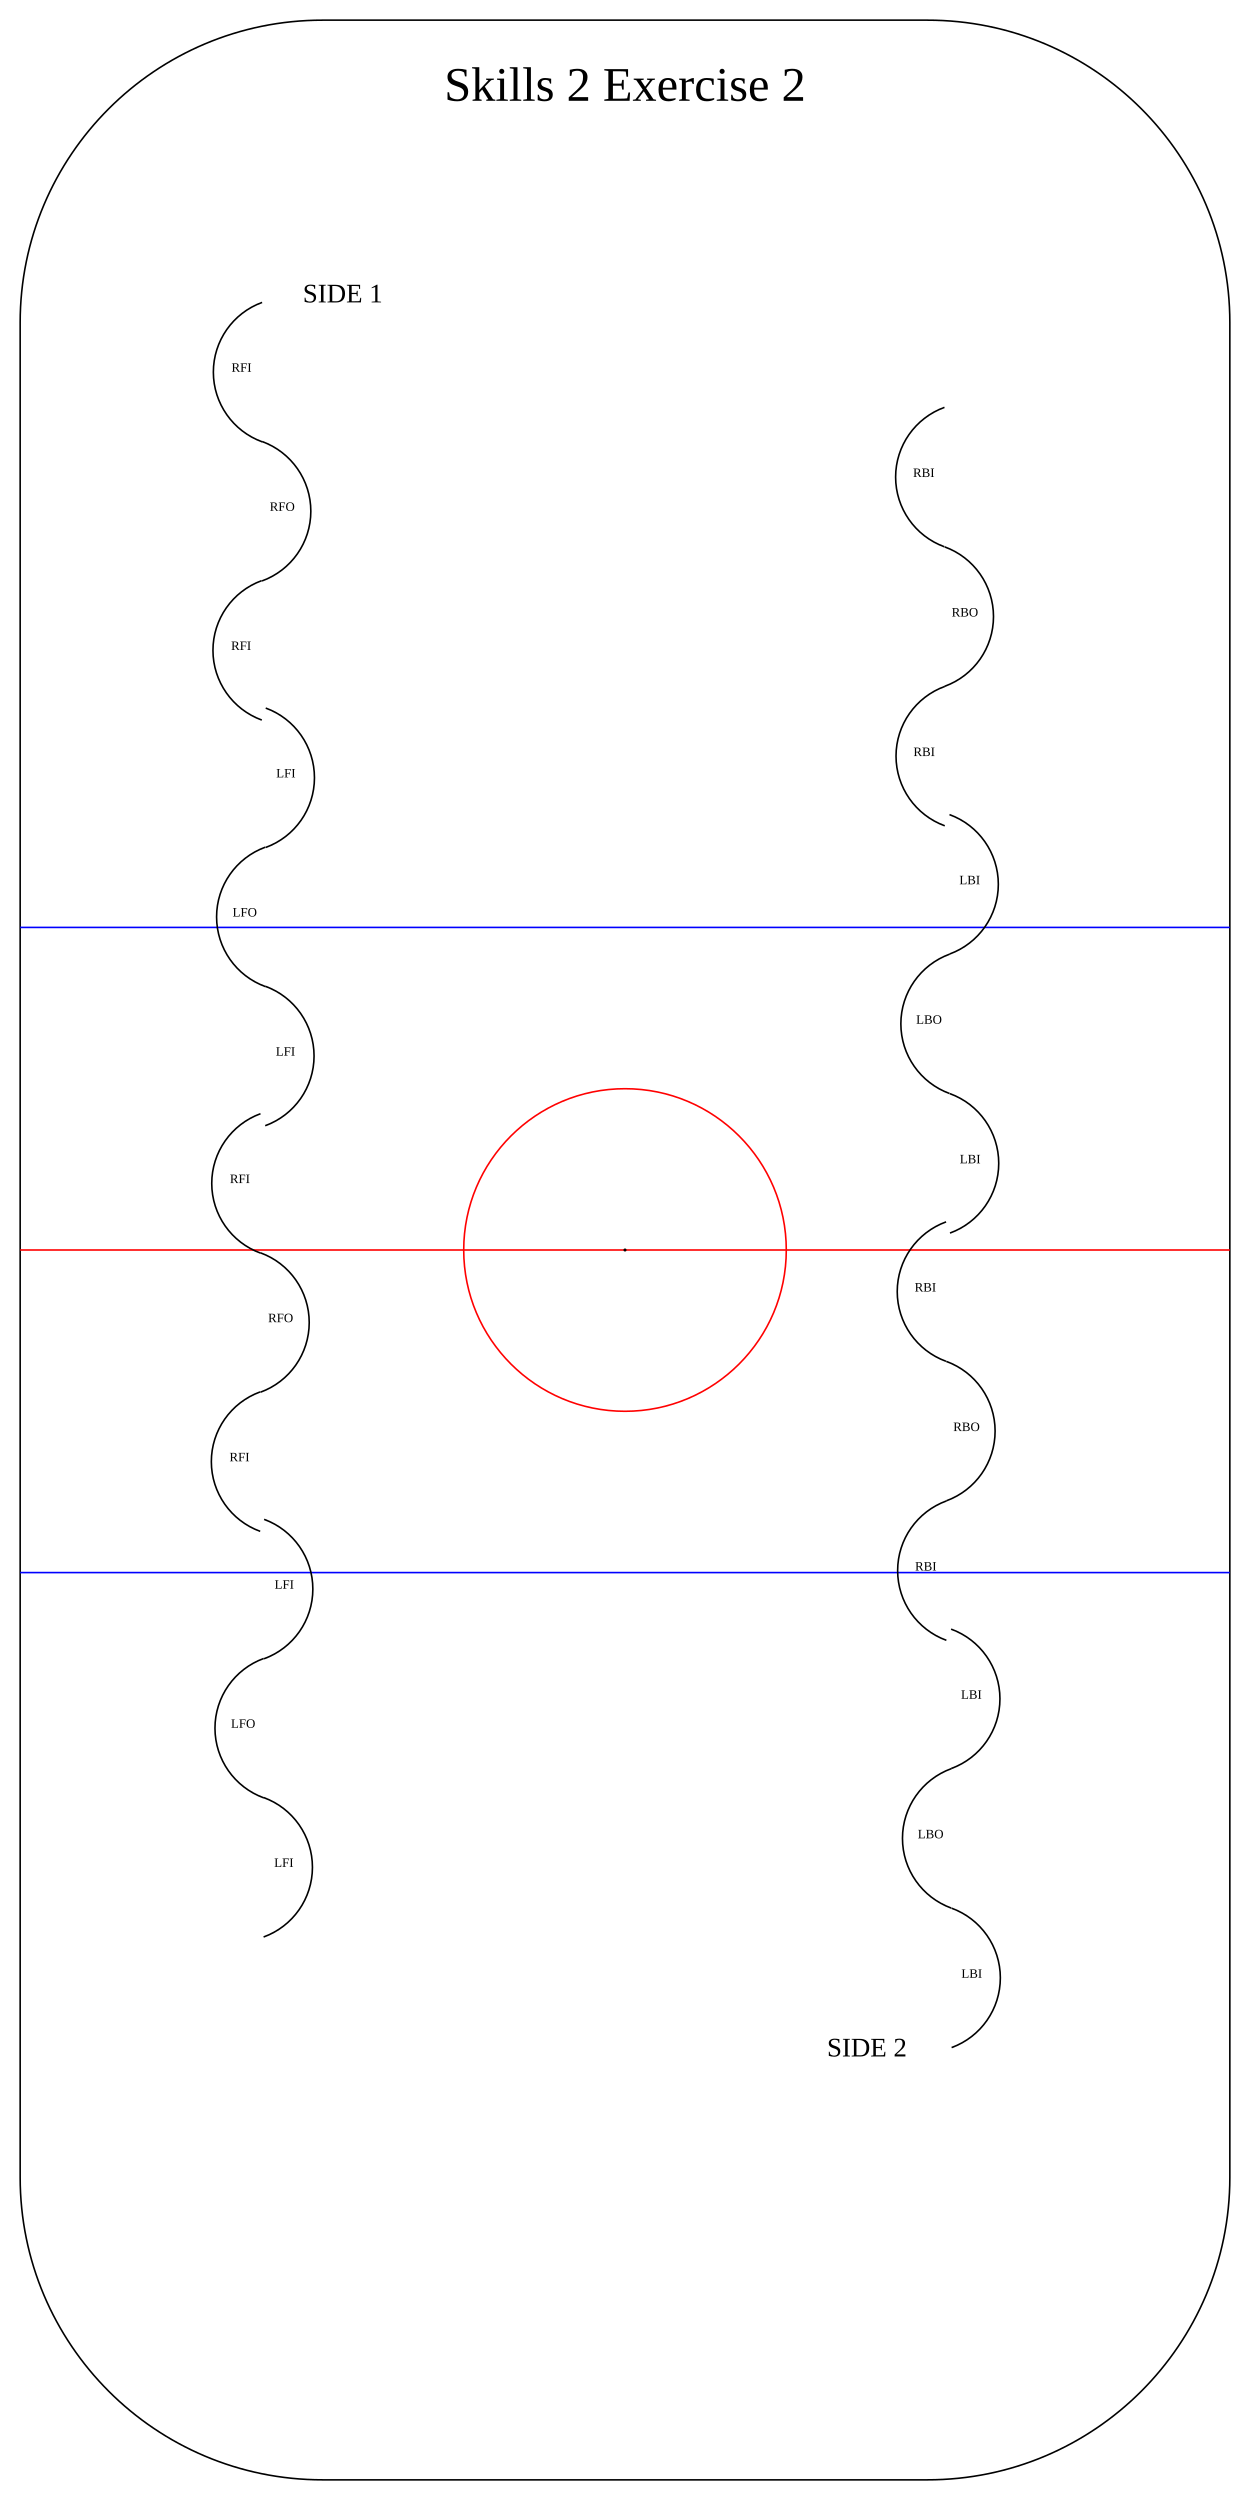
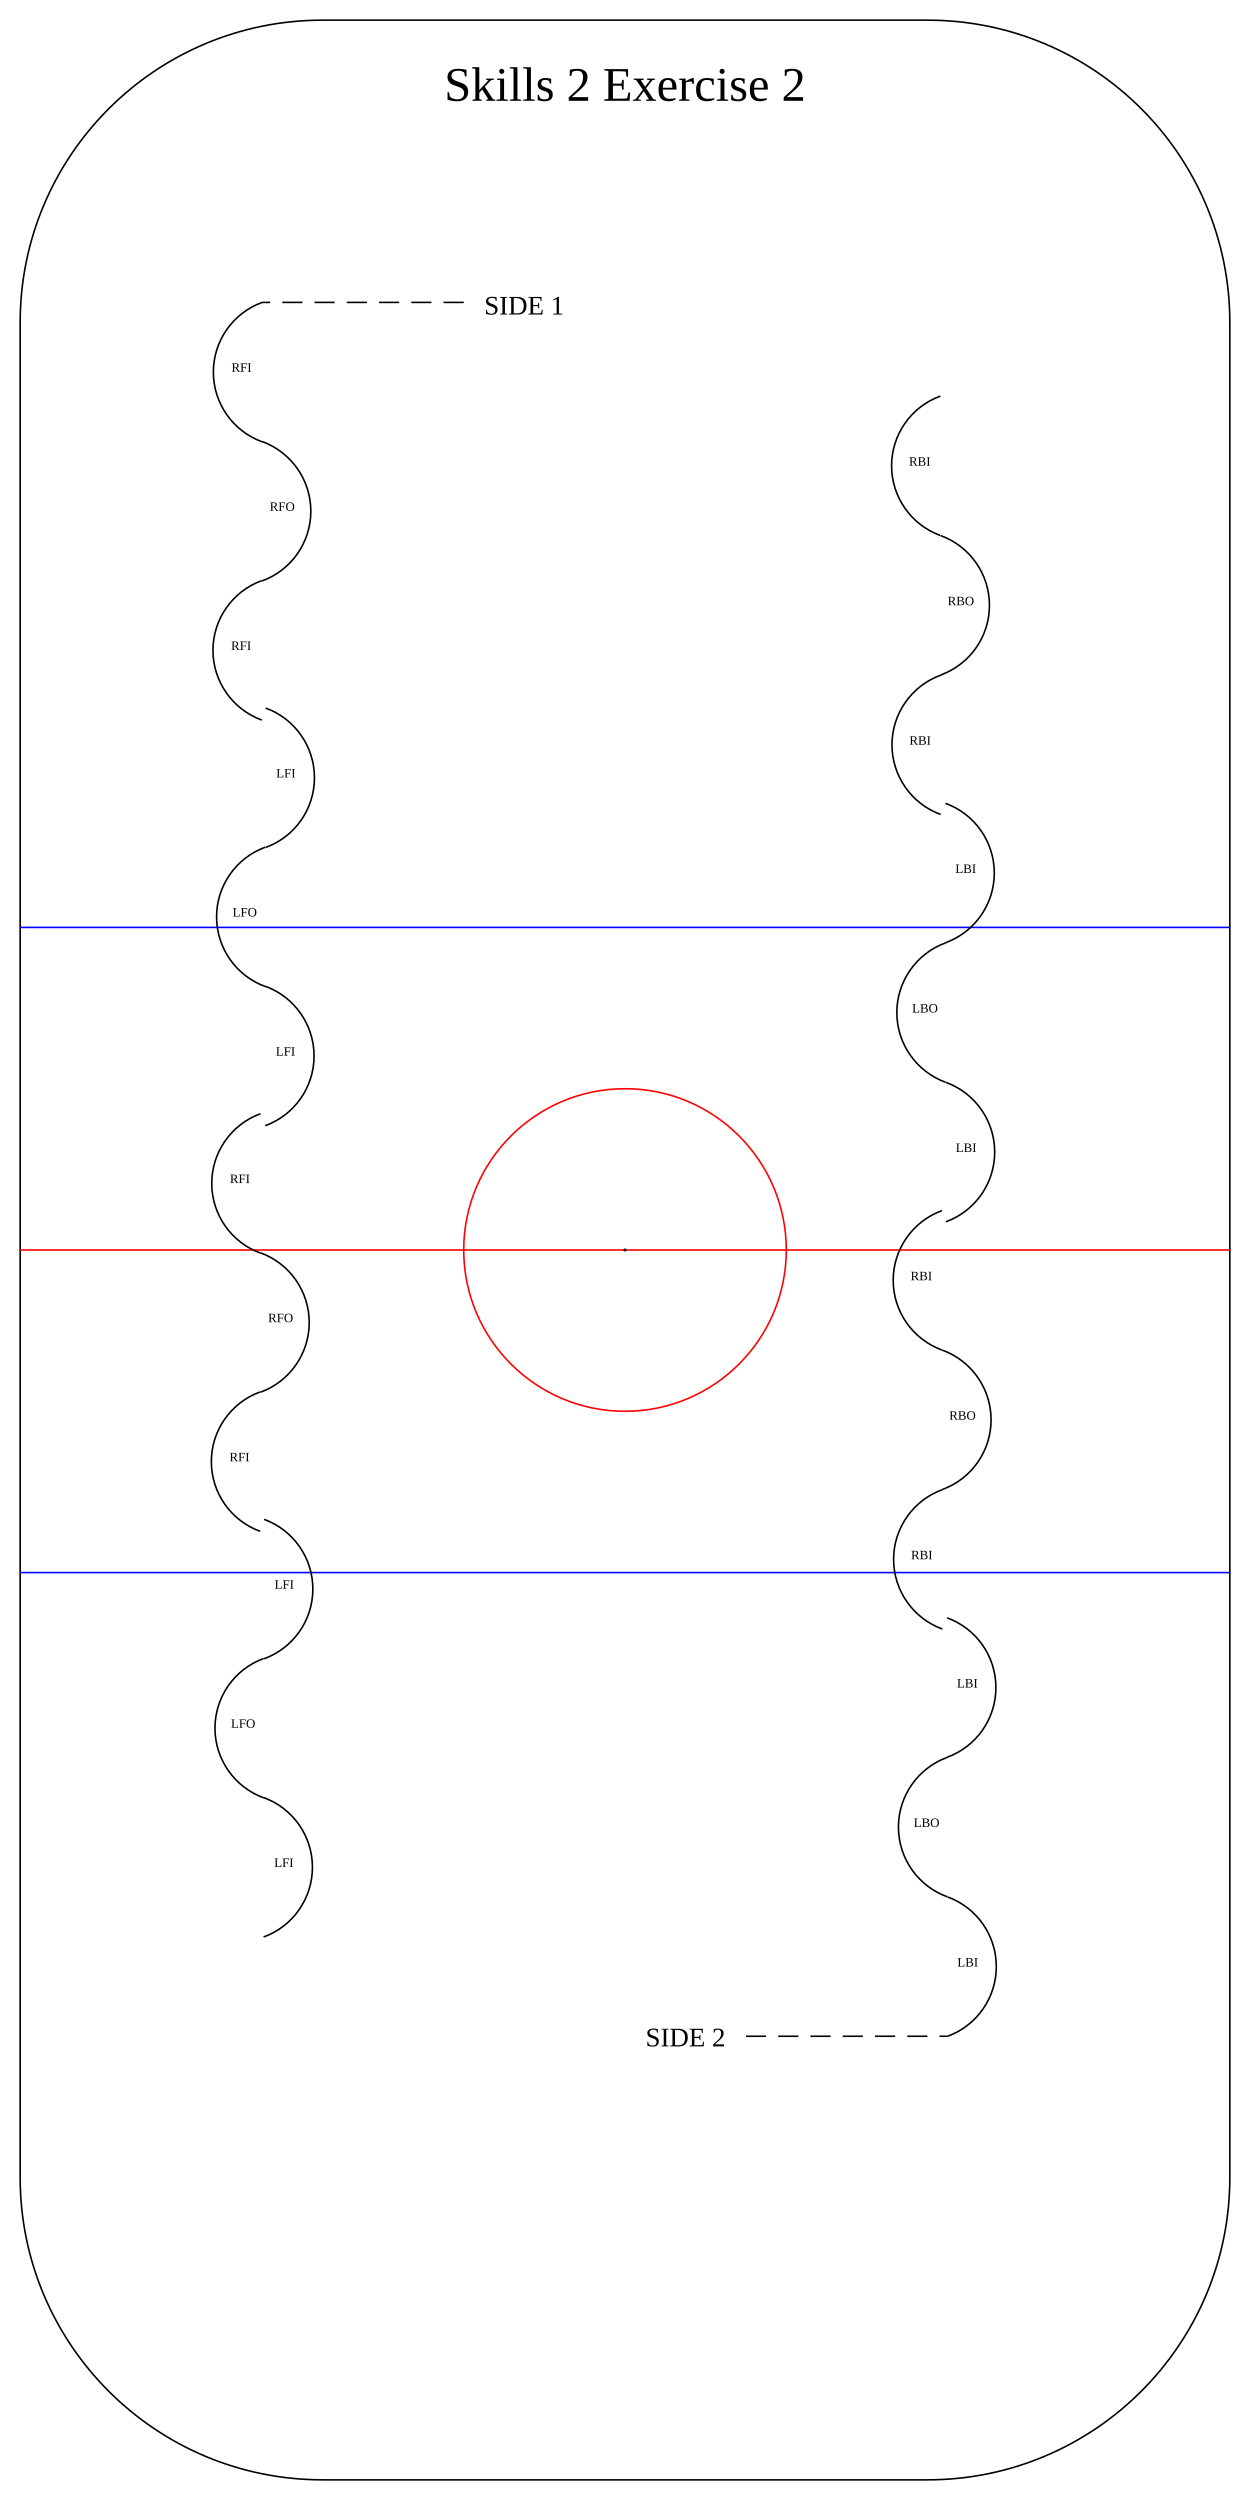
<svg xmlns="http://www.w3.org/2000/svg" xmlns:xlink="http://www.w3.org/1999/xlink" height="6200" viewBox="-50 -50 3100 6200" width="3100">
  <defs>
    <style>
text { text-anchor: middle } path,rect,circle { fill:none; stroke: black; }
</style>
    <g id="Rink">
      <clipPath id="clip-rink">
        <rect height="6100" rx="750" ry="750" width="3000" x="0" y="0" />
      </clipPath>
      <rect height="6100" rx="750" ry="750" style="text { text-anchor: middle } path,rect,circle { fill:none; stroke: black; } clip-path:url(#clip-rink)" width="3000" x="0" y="0" />
      <path d="M 0,3050 l 3000,0" style="stroke:red;" />
      <circle cx="1500" cy="3050" r="400" style="stroke:red;" />
      <circle cx="1500" cy="3050" r="2" style="fill: black;" />
      <path d="M 0,2250 l 3000,0" style="stroke: blue;" />
      <path d="M 0,3850 l 3000,0" style="stroke: blue;" />
    </g>
    <g id="Info" />
+     <g id="RF[len=500,label=&quot; &quot;,style=&quot;dashed&quot;]">
+       <path d="M 0,0 l 0,500" stroke-dasharray="50 30" />
+     </g>
    <g id="RFI[angle=140]">
      <path d="M 0,0 a 184,184 0 0 0 325,118" />
    </g>
    <g id="RFO[angle=140]">
      <path d="M 0,0 a 184,184 0 0 1 -325,118" />
    </g>
    <g id="LFI[angle=140]">
      <path d="M 0,0 a 184,184 0 0 1 -325,118" />
    </g>
    <g id="LFO[angle=140]">
      <path d="M 0,0 a 184,184 0 0 0 325,118" />
+     </g>
+     <g id="LB[len=500,label=&quot; &quot;,style=&quot;dashed&quot;]">
+       <path d="M 0,0 l 0,500" stroke-dasharray="50 30" />
    </g>
    <g id="LBI[angle=140]">
      <path d="M 0,0 a 184,184 0 0 0 325,118" />
    </g>
    <g id="LBO[angle=140]">
      <path d="M 0,0 a 184,184 0 0 1 -325,118" />
    </g>
    <g id="RBI[angle=140]">
      <path d="M 0,0 a 184,184 0 0 1 -325,118" />
    </g>
    <g id="RBO[angle=140]">
      <path d="M 0,0 a 184,184 0 0 0 325,118" />
    </g>
  </defs>
  <use id="r_0_c_0_4" style="stroke-width:4;" transform="translate(0 0) rotate(0)" xlink:href="#Rink" />
  <text style="font-size: 90pt;" x="1500" y="200">
Skills 2 Exercise 2
</text>
-   <text style="font-size:50pt;" x="800" y="700">
+   <text style="font-size:50pt;" x="1250" y="730">
SIDE 1
</text>
-   <use id="r_7_c_0_15" style="stroke-width:4;" transform="translate(600 700) rotate(70)" xlink:href="#RFI[angle=140]" />
+   <use id="r_6_c_0_37" style="stroke-width:4;" transform="translate(1100 700) rotate(90)" xlink:href="#RF[len=500,label=&quot; &quot;,style=&quot;dashed&quot;]" />
+   <text style="font-size:24pt;" x="850" y="730">
+  
+ </text>
+   <use id="r_8_c_0_15" style="stroke-width:4;" transform="translate(600 700) rotate(70)" xlink:href="#RFI[angle=140]" />
  <text style="font-size:24pt;" x="549" y="872">
RFI
</text>
-   <use id="r_8_c_0_15" style="stroke-width:4;" transform="translate(600 1045) rotate(290)" xlink:href="#RFO[angle=140]" />
+   <use id="r_9_c_0_15" style="stroke-width:4;" transform="translate(600 1045) rotate(290)" xlink:href="#RFO[angle=140]" />
  <text style="font-size:24pt;" x="650" y="1217">
RFO
</text>
-   <use id="r_9_c_0_15" style="stroke-width:4;" transform="translate(599 1390) rotate(70)" xlink:href="#RFI[angle=140]" />
+   <use id="r_10_c_0_15" style="stroke-width:4;" transform="translate(599 1390) rotate(70)" xlink:href="#RFI[angle=140]" />
  <text style="font-size:24pt;" x="548" y="1562">
RFI
</text>
-   <use id="r_11_c_0_15" style="stroke-width:4;" transform="translate(609 1706) rotate(290)" xlink:href="#LFI[angle=140]" />
+   <use id="r_12_c_0_15" style="stroke-width:4;" transform="translate(609 1706) rotate(290)" xlink:href="#LFI[angle=140]" />
  <text style="font-size:24pt;" x="659" y="1878">
LFI
</text>
-   <use id="r_12_c_0_15" style="stroke-width:4;" transform="translate(608 2051) rotate(70)" xlink:href="#LFO[angle=140]" />
+   <use id="r_13_c_0_15" style="stroke-width:4;" transform="translate(608 2051) rotate(70)" xlink:href="#LFO[angle=140]" />
  <text style="font-size:24pt;" x="557" y="2223">
LFO
</text>
-   <use id="r_13_c_0_15" style="stroke-width:4;" transform="translate(608 2396) rotate(290)" xlink:href="#LFI[angle=140]" />
+   <use id="r_14_c_0_15" style="stroke-width:4;" transform="translate(608 2396) rotate(290)" xlink:href="#LFI[angle=140]" />
  <text style="font-size:24pt;" x="658" y="2568">
LFI
</text>
-   <use id="r_15_c_0_15" style="stroke-width:4;" transform="translate(596 2712) rotate(70)" xlink:href="#RFI[angle=140]" />
+   <use id="r_16_c_0_15" style="stroke-width:4;" transform="translate(596 2712) rotate(70)" xlink:href="#RFI[angle=140]" />
  <text style="font-size:24pt;" x="545" y="2884">
RFI
</text>
-   <use id="r_16_c_0_15" style="stroke-width:4;" transform="translate(596 3057) rotate(290)" xlink:href="#RFO[angle=140]" />
+   <use id="r_17_c_0_15" style="stroke-width:4;" transform="translate(596 3057) rotate(290)" xlink:href="#RFO[angle=140]" />
  <text style="font-size:24pt;" x="646" y="3229">
RFO
</text>
-   <use id="r_17_c_0_15" style="stroke-width:4;" transform="translate(595 3402) rotate(70)" xlink:href="#RFI[angle=140]" />
+   <use id="r_18_c_0_15" style="stroke-width:4;" transform="translate(595 3402) rotate(70)" xlink:href="#RFI[angle=140]" />
  <text style="font-size:24pt;" x="544" y="3574">
RFI
</text>
-   <use id="r_19_c_0_15" style="stroke-width:4;" transform="translate(605 3718) rotate(290)" xlink:href="#LFI[angle=140]" />
+   <use id="r_20_c_0_15" style="stroke-width:4;" transform="translate(605 3718) rotate(290)" xlink:href="#LFI[angle=140]" />
  <text style="font-size:24pt;" x="655" y="3890">
LFI
</text>
-   <use id="r_20_c_0_15" style="stroke-width:4;" transform="translate(604 4063) rotate(70)" xlink:href="#LFO[angle=140]" />
+   <use id="r_21_c_0_15" style="stroke-width:4;" transform="translate(604 4063) rotate(70)" xlink:href="#LFO[angle=140]" />
  <text style="font-size:24pt;" x="553" y="4235">
LFO
</text>
-   <use id="r_21_c_0_15" style="stroke-width:4;" transform="translate(604 4408) rotate(290)" xlink:href="#LFI[angle=140]" />
+   <use id="r_22_c_0_15" style="stroke-width:4;" transform="translate(604 4408) rotate(290)" xlink:href="#LFI[angle=140]" />
  <text style="font-size:24pt;" x="654" y="4580">
LFI
</text>
-   <text style="font-size:50pt;" x="2100" y="5050">
+   <text style="font-size:50pt;" x="1650" y="5025">
SIDE 2
</text>
-   <use id="r_26_c_0_15" style="stroke-width:4;" transform="translate(2310 5028) rotate(250)" xlink:href="#LBI[angle=140]" />
-   <text style="font-size:24pt;" x="2360" y="4855">
+   <use id="r_26_c_0_37" style="stroke-width:4;" transform="translate(1800 5000) rotate(270)" xlink:href="#LB[len=500,label=&quot; &quot;,style=&quot;dashed&quot;]" />
+   <text style="font-size:24pt;" x="2050" y="4970">
+  
+ </text>
+   <use id="r_28_c_0_15" style="stroke-width:4;" transform="translate(2300 5000) rotate(250)" xlink:href="#LBI[angle=140]" />
+   <text style="font-size:24pt;" x="2350" y="4827">
LBI
</text>
-   <use id="r_27_c_0_15" style="stroke-width:4;" transform="translate(2309 4682) rotate(110)" xlink:href="#LBO[angle=140]" />
-   <text style="font-size:24pt;" x="2258" y="4509">
+   <use id="r_29_c_0_15" style="stroke-width:4;" transform="translate(2299 4654) rotate(110)" xlink:href="#LBO[angle=140]" />
+   <text style="font-size:24pt;" x="2248" y="4481">
LBO
</text>
-   <use id="r_28_c_0_15" style="stroke-width:4;" transform="translate(2309 4336) rotate(250)" xlink:href="#LBI[angle=140]" />
-   <text style="font-size:24pt;" x="2359" y="4163">
+   <use id="r_30_c_0_15" style="stroke-width:4;" transform="translate(2299 4308) rotate(250)" xlink:href="#LBI[angle=140]" />
+   <text style="font-size:24pt;" x="2349" y="4135">
LBI
</text>
-   <use id="r_30_c_0_15" style="stroke-width:4;" transform="translate(2297 4018) rotate(110)" xlink:href="#RBI[angle=140]" />
-   <text style="font-size:24pt;" x="2246" y="3845">
+   <use id="r_32_c_0_15" style="stroke-width:4;" transform="translate(2287 3990) rotate(110)" xlink:href="#RBI[angle=140]" />
+   <text style="font-size:24pt;" x="2236" y="3817">
RBI
</text>
-   <use id="r_31_c_0_15" style="stroke-width:4;" transform="translate(2297 3672) rotate(250)" xlink:href="#RBO[angle=140]" />
-   <text style="font-size:24pt;" x="2347" y="3499">
+   <use id="r_33_c_0_15" style="stroke-width:4;" transform="translate(2287 3644) rotate(250)" xlink:href="#RBO[angle=140]" />
+   <text style="font-size:24pt;" x="2337" y="3471">
RBO
</text>
-   <use id="r_32_c_0_15" style="stroke-width:4;" transform="translate(2296 3326) rotate(110)" xlink:href="#RBI[angle=140]" />
-   <text style="font-size:24pt;" x="2245" y="3153">
+   <use id="r_34_c_0_15" style="stroke-width:4;" transform="translate(2286 3298) rotate(110)" xlink:href="#RBI[angle=140]" />
+   <text style="font-size:24pt;" x="2235" y="3125">
RBI
</text>
-   <use id="r_34_c_0_15" style="stroke-width:4;" transform="translate(2306 3008) rotate(250)" xlink:href="#LBI[angle=140]" />
-   <text style="font-size:24pt;" x="2356" y="2835">
+   <use id="r_36_c_0_15" style="stroke-width:4;" transform="translate(2296 2980) rotate(250)" xlink:href="#LBI[angle=140]" />
+   <text style="font-size:24pt;" x="2346" y="2807">
LBI
</text>
-   <use id="r_35_c_0_15" style="stroke-width:4;" transform="translate(2305 2662) rotate(110)" xlink:href="#LBO[angle=140]" />
-   <text style="font-size:24pt;" x="2254" y="2489">
+   <use id="r_37_c_0_15" style="stroke-width:4;" transform="translate(2295 2634) rotate(110)" xlink:href="#LBO[angle=140]" />
+   <text style="font-size:24pt;" x="2244" y="2461">
LBO
</text>
-   <use id="r_36_c_0_15" style="stroke-width:4;" transform="translate(2305 2316) rotate(250)" xlink:href="#LBI[angle=140]" />
-   <text style="font-size:24pt;" x="2355" y="2143">
+   <use id="r_38_c_0_15" style="stroke-width:4;" transform="translate(2295 2288) rotate(250)" xlink:href="#LBI[angle=140]" />
+   <text style="font-size:24pt;" x="2345" y="2115">
LBI
</text>
-   <use id="r_38_c_0_15" style="stroke-width:4;" transform="translate(2293 1998) rotate(110)" xlink:href="#RBI[angle=140]" />
-   <text style="font-size:24pt;" x="2242" y="1825">
+   <use id="r_40_c_0_15" style="stroke-width:4;" transform="translate(2283 1970) rotate(110)" xlink:href="#RBI[angle=140]" />
+   <text style="font-size:24pt;" x="2232" y="1797">
RBI
</text>
-   <use id="r_39_c_0_15" style="stroke-width:4;" transform="translate(2293 1652) rotate(250)" xlink:href="#RBO[angle=140]" />
-   <text style="font-size:24pt;" x="2343" y="1479">
+   <use id="r_41_c_0_15" style="stroke-width:4;" transform="translate(2283 1624) rotate(250)" xlink:href="#RBO[angle=140]" />
+   <text style="font-size:24pt;" x="2333" y="1451">
RBO
</text>
-   <use id="r_40_c_0_15" style="stroke-width:4;" transform="translate(2292 1306) rotate(110)" xlink:href="#RBI[angle=140]" />
-   <text style="font-size:24pt;" x="2241" y="1133">
+   <use id="r_42_c_0_15" style="stroke-width:4;" transform="translate(2282 1278) rotate(110)" xlink:href="#RBI[angle=140]" />
+   <text style="font-size:24pt;" x="2231" y="1105">
RBI
</text>
</svg>
